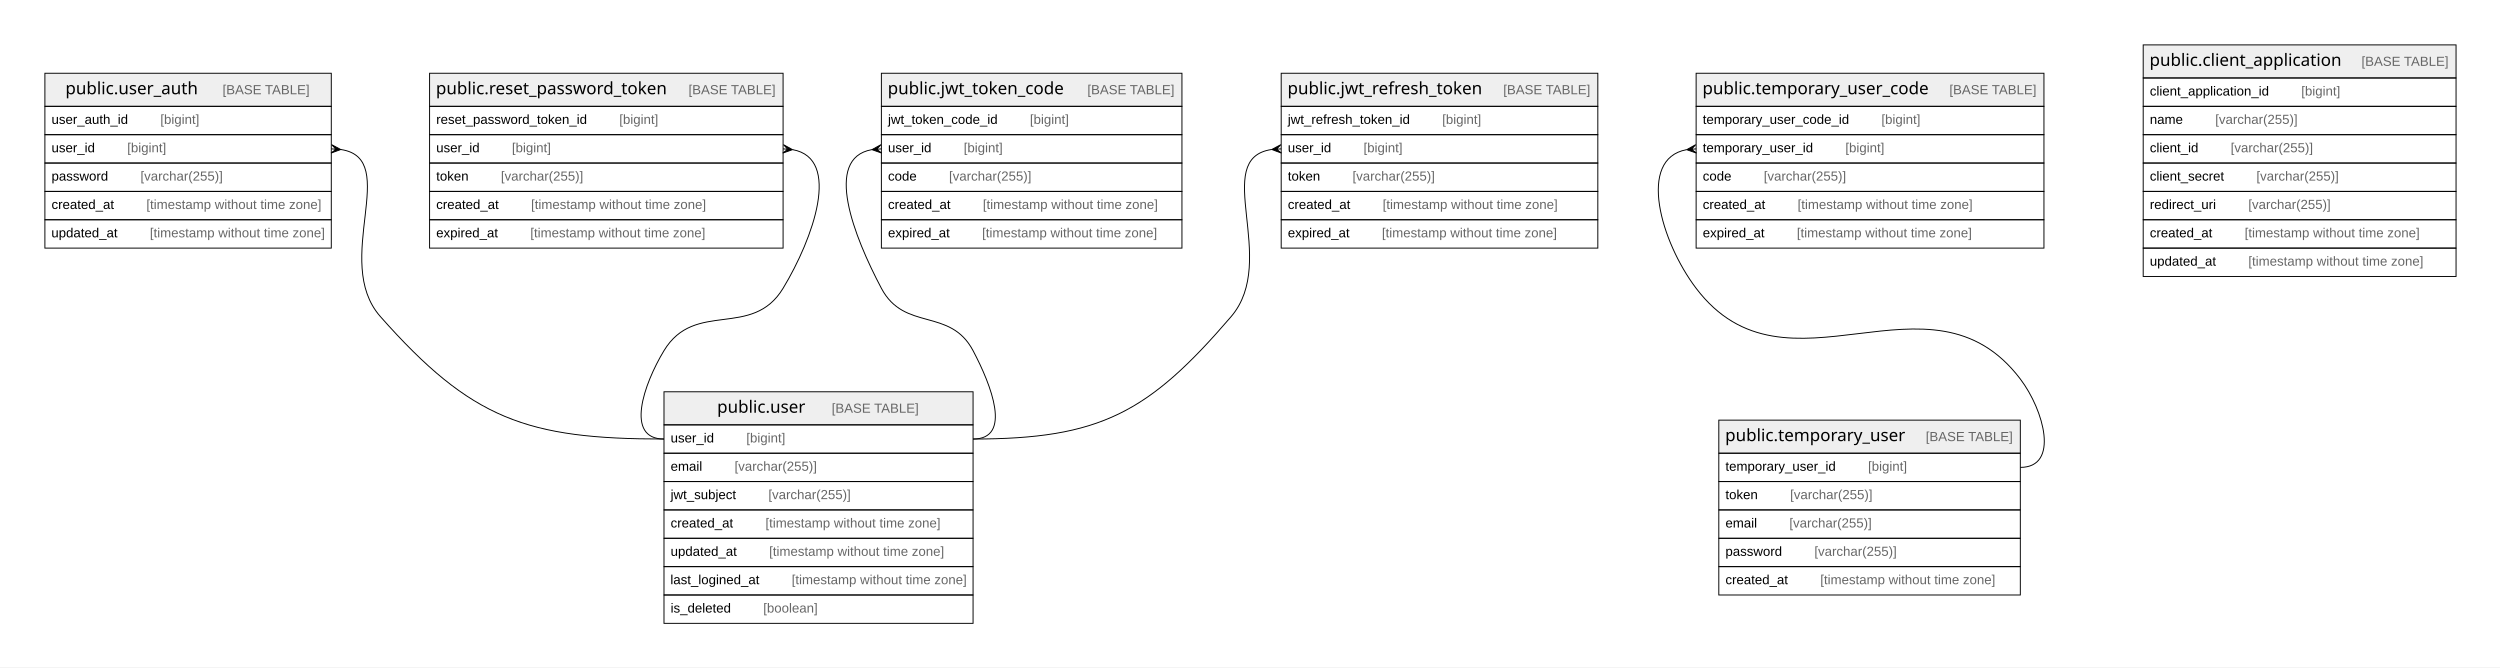
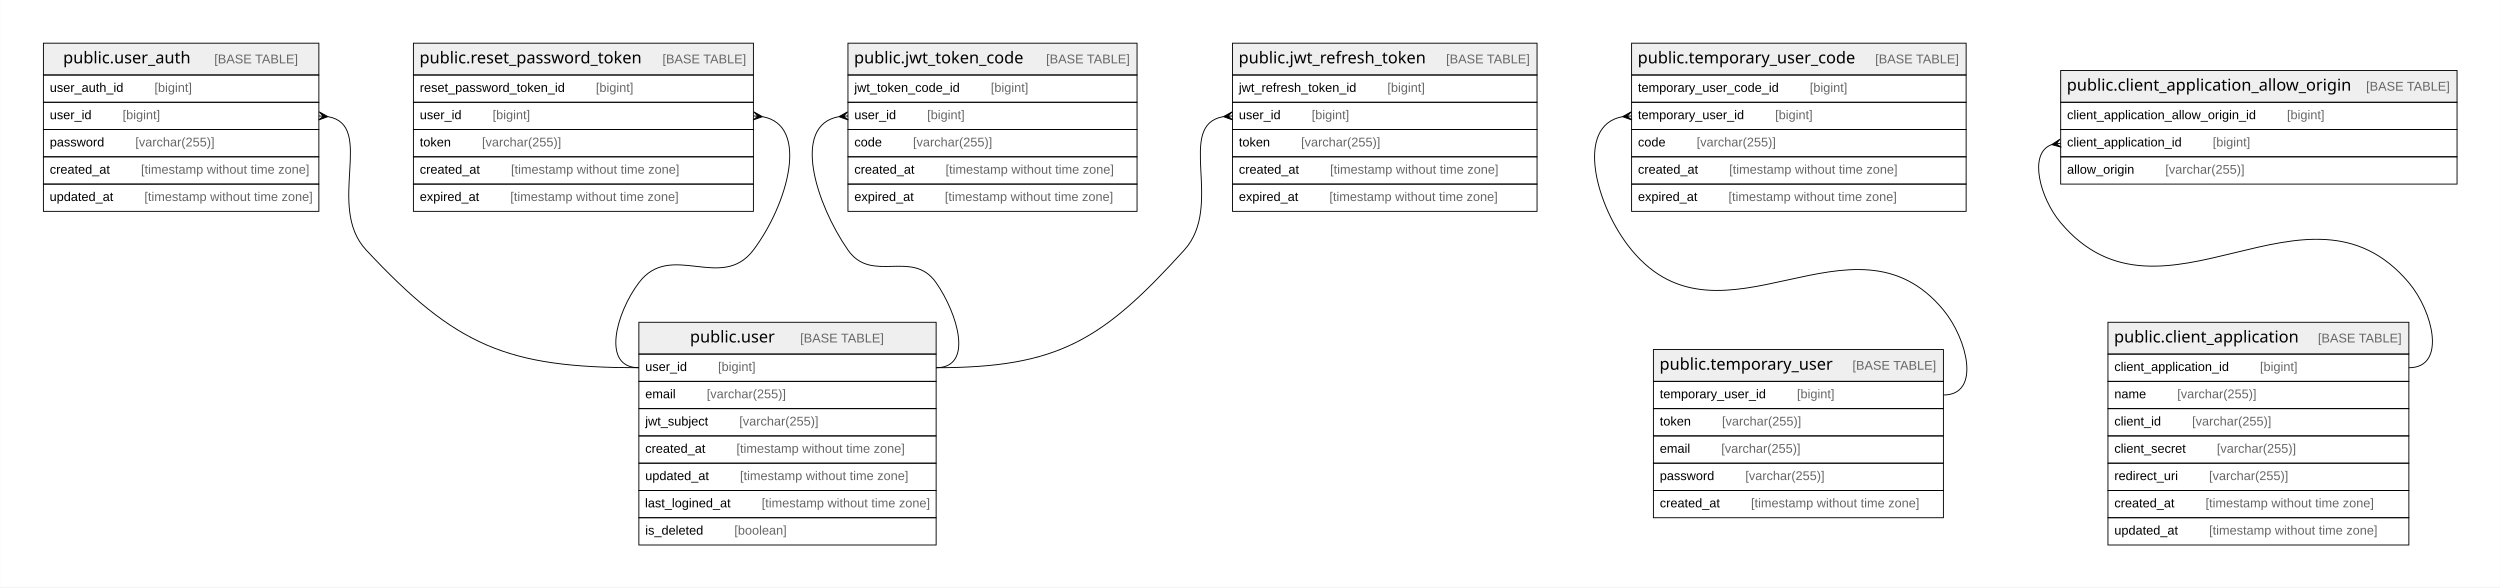
- <svg xmlns="http://www.w3.org/2000/svg" width="2645pt" height="706pt" viewBox="0.00 0.00 2645.00 706.00">
-   <g id="graph0" class="graph" transform="scale(1 1) rotate(0) translate(4 702)">
-     <polygon fill="#ffffff" stroke="transparent" points="-4,4 -4,-702 2641,-702 2641,4 -4,4" />
+ <svg xmlns="http://www.w3.org/2000/svg" width="2750pt" height="646pt" viewBox="0.00 0.00 2749.50 646.00">
+   <g id="graph0" class="graph" transform="scale(1 1) rotate(0) translate(4 642)">
+     <polygon fill="#ffffff" stroke="transparent" points="-4,4 -4,-642 2745.5,-642 2745.5,4 -4,4" />
    <g id="node1" class="node">
      <polygon fill="#efefef" stroke="transparent" points="698.5,-252.5 698.5,-287.5 1025.5,-287.5 1025.5,-252.5 698.5,-252.5" />
      <polygon fill="none" stroke="#000000" points="698.5,-252.5 698.5,-287.5 1025.5,-287.5 1025.5,-252.5 698.5,-252.5" />
      <text text-anchor="start" x="754.709" y="-265.3" font-family="Arial Bold" font-size="18.00" fill="#000000">public.user</text>
      <text text-anchor="start" x="841.723" y="-265.3" font-family="Arial" font-size="14.00" fill="#000000">    </text>
      <text text-anchor="start" x="875.928" y="-265.3" font-family="Arial" font-size="14.00" fill="#666666">[BASE TABLE]</text>
      <polygon fill="none" stroke="#000000" points="698.5,-222.5 698.5,-252.5 1025.5,-252.5 1025.5,-222.5 698.5,-222.5" />
      <text text-anchor="start" x="705.5" y="-233.9" font-family="Arial" font-size="14.00" fill="#000000">user_id    </text>
      <text text-anchor="start" x="785.602" y="-233.9" font-family="Arial" font-size="14.00" fill="#666666">[bigint]</text>
      <polygon fill="none" stroke="#000000" points="698.5,-192.5 698.5,-222.5 1025.5,-222.5 1025.5,-192.5 698.5,-192.5" />
      <text text-anchor="start" x="705.5" y="-203.9" font-family="Arial" font-size="14.00" fill="#000000">email    </text>
      <text text-anchor="start" x="773.144" y="-203.9" font-family="Arial" font-size="14.00" fill="#666666">[varchar(255)]</text>
      <polygon fill="none" stroke="#000000" points="698.5,-162.5 698.5,-192.5 1025.5,-192.5 1025.5,-162.5 698.5,-162.5" />
      <text text-anchor="start" x="705.5" y="-173.9" font-family="Arial" font-size="14.00" fill="#000000">jwt_subject    </text>
      <text text-anchor="start" x="808.936" y="-173.9" font-family="Arial" font-size="14.00" fill="#666666">[varchar(255)]</text>
      <polygon fill="none" stroke="#000000" points="698.5,-132.5 698.5,-162.5 1025.5,-162.5 1025.5,-132.5 698.5,-132.5" />
      <text text-anchor="start" x="705.5" y="-143.9" font-family="Arial" font-size="14.00" fill="#000000">created_at    </text>
      <text text-anchor="start" x="805.842" y="-143.9" font-family="Arial" font-size="14.00" fill="#666666">[timestamp without time zone]</text>
      <polygon fill="none" stroke="#000000" points="698.5,-102.5 698.5,-132.5 1025.5,-132.5 1025.5,-102.5 698.5,-102.5" />
      <text text-anchor="start" x="705.5" y="-113.9" font-family="Arial" font-size="14.00" fill="#000000">updated_at    </text>
      <text text-anchor="start" x="809.747" y="-113.9" font-family="Arial" font-size="14.00" fill="#666666">[timestamp without time zone]</text>
      <polygon fill="none" stroke="#000000" points="698.5,-72.5 698.5,-102.5 1025.5,-102.5 1025.5,-72.5 698.5,-72.5" />
      <text text-anchor="start" x="705.255" y="-83.9" font-family="Arial" font-size="14.00" fill="#000000">last_logined_at    </text>
      <text text-anchor="start" x="833.605" y="-83.9" font-family="Arial" font-size="14.00" fill="#666666">[timestamp without time zone]</text>
      <polygon fill="none" stroke="#000000" points="698.5,-42.5 698.5,-72.5 1025.5,-72.5 1025.5,-42.5 698.5,-42.5" />
      <text text-anchor="start" x="705.5" y="-53.9" font-family="Arial" font-size="14.00" fill="#000000">is_deleted    </text>
      <text text-anchor="start" x="803.504" y="-53.9" font-family="Arial" font-size="14.00" fill="#666666">[boolean]</text>
    </g>
    <g id="node2" class="node">
-       <polygon fill="#efefef" stroke="transparent" points="43.5,-589.5 43.5,-624.5 346.5,-624.5 346.5,-589.5 43.5,-589.5" />
-       <polygon fill="none" stroke="#000000" points="43.5,-589.5 43.5,-624.5 346.5,-624.5 346.5,-589.5 43.5,-589.5" />
-       <text text-anchor="start" x="65.196" y="-602.3" font-family="Arial Bold" font-size="18.00" fill="#000000">public.user_auth</text>
-       <text text-anchor="start" x="197.236" y="-602.3" font-family="Arial" font-size="14.00" fill="#000000">    </text>
-       <text text-anchor="start" x="231.441" y="-602.3" font-family="Arial" font-size="14.00" fill="#666666">[BASE TABLE]</text>
-       <polygon fill="none" stroke="#000000" points="43.5,-559.5 43.5,-589.5 346.5,-589.5 346.5,-559.5 43.5,-559.5" />
-       <text text-anchor="start" x="50.5" y="-570.9" font-family="Arial" font-size="14.00" fill="#000000">user_auth_id    </text>
-       <text text-anchor="start" x="165.623" y="-570.9" font-family="Arial" font-size="14.00" fill="#666666">[bigint]</text>
+       <polygon fill="#efefef" stroke="transparent" points="43.5,-559.5 43.5,-594.5 346.5,-594.5 346.5,-559.5 43.5,-559.5" />
+       <polygon fill="none" stroke="#000000" points="43.5,-559.5 43.5,-594.5 346.5,-594.5 346.5,-559.5 43.5,-559.5" />
+       <text text-anchor="start" x="65.196" y="-572.3" font-family="Arial Bold" font-size="18.00" fill="#000000">public.user_auth</text>
+       <text text-anchor="start" x="197.236" y="-572.3" font-family="Arial" font-size="14.00" fill="#000000">    </text>
+       <text text-anchor="start" x="231.441" y="-572.3" font-family="Arial" font-size="14.00" fill="#666666">[BASE TABLE]</text>
      <polygon fill="none" stroke="#000000" points="43.5,-529.5 43.5,-559.5 346.5,-559.5 346.5,-529.5 43.5,-529.5" />
-       <text text-anchor="start" x="50.5" y="-540.9" font-family="Arial" font-size="14.00" fill="#000000">user_id    </text>
-       <text text-anchor="start" x="130.602" y="-540.9" font-family="Arial" font-size="14.00" fill="#666666">[bigint]</text>
+       <text text-anchor="start" x="50.5" y="-540.9" font-family="Arial" font-size="14.00" fill="#000000">user_auth_id    </text>
+       <text text-anchor="start" x="165.623" y="-540.9" font-family="Arial" font-size="14.00" fill="#666666">[bigint]</text>
      <polygon fill="none" stroke="#000000" points="43.5,-499.5 43.5,-529.5 346.5,-529.5 346.5,-499.5 43.5,-499.5" />
-       <text text-anchor="start" x="50.5" y="-510.9" font-family="Arial" font-size="14.00" fill="#000000">password    </text>
-       <text text-anchor="start" x="144.602" y="-510.9" font-family="Arial" font-size="14.00" fill="#666666">[varchar(255)]</text>
+       <text text-anchor="start" x="50.5" y="-510.9" font-family="Arial" font-size="14.00" fill="#000000">user_id    </text>
+       <text text-anchor="start" x="130.602" y="-510.9" font-family="Arial" font-size="14.00" fill="#666666">[bigint]</text>
      <polygon fill="none" stroke="#000000" points="43.5,-469.5 43.5,-499.5 346.5,-499.5 346.5,-469.5 43.5,-469.5" />
-       <text text-anchor="start" x="50.5" y="-480.9" font-family="Arial" font-size="14.00" fill="#000000">created_at    </text>
-       <text text-anchor="start" x="150.842" y="-480.9" font-family="Arial" font-size="14.00" fill="#666666">[timestamp without time zone]</text>
+       <text text-anchor="start" x="50.5" y="-480.9" font-family="Arial" font-size="14.00" fill="#000000">password    </text>
+       <text text-anchor="start" x="144.602" y="-480.9" font-family="Arial" font-size="14.00" fill="#666666">[varchar(255)]</text>
      <polygon fill="none" stroke="#000000" points="43.5,-439.5 43.5,-469.5 346.5,-469.5 346.5,-439.5 43.5,-439.5" />
-       <text text-anchor="start" x="50.306" y="-450.9" font-family="Arial" font-size="14.00" fill="#000000">updated_at    </text>
-       <text text-anchor="start" x="154.553" y="-450.9" font-family="Arial" font-size="14.00" fill="#666666">[timestamp without time zone]</text>
+       <text text-anchor="start" x="50.5" y="-450.9" font-family="Arial" font-size="14.00" fill="#000000">created_at    </text>
+       <text text-anchor="start" x="150.842" y="-450.9" font-family="Arial" font-size="14.00" fill="#666666">[timestamp without time zone]</text>
+       <polygon fill="none" stroke="#000000" points="43.5,-409.5 43.5,-439.5 346.5,-439.5 346.5,-409.5 43.5,-409.5" />
+       <text text-anchor="start" x="50.306" y="-420.9" font-family="Arial" font-size="14.00" fill="#000000">updated_at    </text>
+       <text text-anchor="start" x="154.553" y="-420.9" font-family="Arial" font-size="14.00" fill="#666666">[timestamp without time zone]</text>
    </g>
    <g id="edge1" class="edge">
-       <path fill="none" stroke="#000000" d="M356.596,-543.814C421.379,-534.195 346.487,-425.811 398.5,-367 494.71,-258.216 553.275,-237.5 698.5,-237.5" />
-       <polygon fill="#000000" stroke="#000000" points="356.477,-543.822 346.195,-540.01 351.488,-544.161 346.5,-544.5 346.5,-544.5 346.5,-544.5 351.488,-544.161 346.805,-548.99 356.477,-543.822 356.477,-543.822" />
+       <path fill="none" stroke="#000000" d="M356.738,-513.656C409.243,-504.061 353.657,-415.028 398.5,-367 497.61,-260.851 553.275,-237.5 698.5,-237.5" />
+       <polygon fill="#000000" stroke="#000000" points="356.466,-513.678 346.13,-510.015 351.483,-514.089 346.5,-514.5 346.5,-514.5 346.5,-514.5 351.483,-514.089 346.87,-518.985 356.466,-513.678 356.466,-513.678" />
    </g>
    <g id="node3" class="node">
      <polygon fill="#efefef" stroke="transparent" points="1814.5,-222.5 1814.5,-257.5 2133.5,-257.5 2133.5,-222.5 1814.5,-222.5" />
      <polygon fill="none" stroke="#000000" points="1814.5,-222.5 1814.5,-257.5 2133.5,-257.5 2133.5,-222.5 1814.5,-222.5" />
      <text text-anchor="start" x="1821.204" y="-235.3" font-family="Arial Bold" font-size="18.00" fill="#000000">public.temporary_user</text>
      <text text-anchor="start" x="1999.228" y="-235.3" font-family="Arial" font-size="14.00" fill="#000000">    </text>
      <text text-anchor="start" x="2033.433" y="-235.3" font-family="Arial" font-size="14.00" fill="#666666">[BASE TABLE]</text>
      <polygon fill="none" stroke="#000000" points="1814.5,-192.5 1814.5,-222.5 2133.5,-222.5 2133.5,-192.5 1814.5,-192.5" />
      <text text-anchor="start" x="1821.5" y="-203.9" font-family="Arial" font-size="14.00" fill="#000000">temporary_user_id    </text>
      <text text-anchor="start" x="1972.388" y="-203.9" font-family="Arial" font-size="14.00" fill="#666666">[bigint]</text>
      <polygon fill="none" stroke="#000000" points="1814.5,-162.5 1814.5,-192.5 2133.5,-192.5 2133.5,-162.5 1814.5,-162.5" />
      <text text-anchor="start" x="1821.5" y="-173.9" font-family="Arial" font-size="14.00" fill="#000000">token    </text>
      <text text-anchor="start" x="1889.943" y="-173.9" font-family="Arial" font-size="14.00" fill="#666666">[varchar(255)]</text>
      <polygon fill="none" stroke="#000000" points="1814.5,-132.5 1814.5,-162.5 2133.5,-162.5 2133.5,-132.5 1814.5,-132.5" />
      <text text-anchor="start" x="1821.5" y="-143.9" font-family="Arial" font-size="14.00" fill="#000000">email    </text>
      <text text-anchor="start" x="1889.144" y="-143.9" font-family="Arial" font-size="14.00" fill="#666666">[varchar(255)]</text>
      <polygon fill="none" stroke="#000000" points="1814.5,-102.5 1814.5,-132.5 2133.5,-132.5 2133.5,-102.5 1814.5,-102.5" />
      <text text-anchor="start" x="1821.5" y="-113.9" font-family="Arial" font-size="14.00" fill="#000000">password    </text>
      <text text-anchor="start" x="1915.602" y="-113.9" font-family="Arial" font-size="14.00" fill="#666666">[varchar(255)]</text>
      <polygon fill="none" stroke="#000000" points="1814.5,-72.5 1814.5,-102.5 2133.5,-102.5 2133.5,-72.5 1814.5,-72.5" />
      <text text-anchor="start" x="1821.5" y="-83.9" font-family="Arial" font-size="14.00" fill="#000000">created_at    </text>
      <text text-anchor="start" x="1921.842" y="-83.9" font-family="Arial" font-size="14.00" fill="#666666">[timestamp without time zone]</text>
    </g>
    <g id="node4" class="node">
-       <polygon fill="#efefef" stroke="transparent" points="1790.5,-589.5 1790.5,-624.5 2158.5,-624.5 2158.5,-589.5 1790.5,-589.5" />
-       <polygon fill="none" stroke="#000000" points="1790.5,-589.5 1790.5,-624.5 2158.5,-624.5 2158.5,-589.5 1790.5,-589.5" />
-       <text text-anchor="start" x="1797.192" y="-602.3" font-family="Arial Bold" font-size="18.00" fill="#000000">public.temporary_user_code</text>
-       <text text-anchor="start" x="2024.24" y="-602.3" font-family="Arial" font-size="14.00" fill="#000000">    </text>
-       <text text-anchor="start" x="2058.445" y="-602.3" font-family="Arial" font-size="14.00" fill="#666666">[BASE TABLE]</text>
-       <polygon fill="none" stroke="#000000" points="1790.5,-559.5 1790.5,-589.5 2158.5,-589.5 2158.5,-559.5 1790.5,-559.5" />
-       <text text-anchor="start" x="1797.5" y="-570.9" font-family="Arial" font-size="14.00" fill="#000000">temporary_user_code_id    </text>
-       <text text-anchor="start" x="1986.518" y="-570.9" font-family="Arial" font-size="14.00" fill="#666666">[bigint]</text>
+       <polygon fill="#efefef" stroke="transparent" points="1790.5,-559.5 1790.5,-594.5 2158.5,-594.5 2158.5,-559.5 1790.5,-559.5" />
+       <polygon fill="none" stroke="#000000" points="1790.5,-559.5 1790.5,-594.5 2158.5,-594.5 2158.5,-559.5 1790.5,-559.5" />
+       <text text-anchor="start" x="1797.192" y="-572.3" font-family="Arial Bold" font-size="18.00" fill="#000000">public.temporary_user_code</text>
+       <text text-anchor="start" x="2024.24" y="-572.3" font-family="Arial" font-size="14.00" fill="#000000">    </text>
+       <text text-anchor="start" x="2058.445" y="-572.3" font-family="Arial" font-size="14.00" fill="#666666">[BASE TABLE]</text>
      <polygon fill="none" stroke="#000000" points="1790.5,-529.5 1790.5,-559.5 2158.5,-559.5 2158.5,-529.5 1790.5,-529.5" />
-       <text text-anchor="start" x="1797.5" y="-540.9" font-family="Arial" font-size="14.00" fill="#000000">temporary_user_id    </text>
-       <text text-anchor="start" x="1948.388" y="-540.9" font-family="Arial" font-size="14.00" fill="#666666">[bigint]</text>
+       <text text-anchor="start" x="1797.5" y="-540.9" font-family="Arial" font-size="14.00" fill="#000000">temporary_user_code_id    </text>
+       <text text-anchor="start" x="1986.518" y="-540.9" font-family="Arial" font-size="14.00" fill="#666666">[bigint]</text>
      <polygon fill="none" stroke="#000000" points="1790.5,-499.5 1790.5,-529.5 2158.5,-529.5 2158.5,-499.5 1790.5,-499.5" />
-       <text text-anchor="start" x="1797.5" y="-510.9" font-family="Arial" font-size="14.00" fill="#000000">code    </text>
-       <text text-anchor="start" x="1862.053" y="-510.9" font-family="Arial" font-size="14.00" fill="#666666">[varchar(255)]</text>
+       <text text-anchor="start" x="1797.5" y="-510.9" font-family="Arial" font-size="14.00" fill="#000000">temporary_user_id    </text>
+       <text text-anchor="start" x="1948.388" y="-510.9" font-family="Arial" font-size="14.00" fill="#666666">[bigint]</text>
      <polygon fill="none" stroke="#000000" points="1790.5,-469.5 1790.5,-499.5 2158.5,-499.5 2158.5,-469.5 1790.5,-469.5" />
-       <text text-anchor="start" x="1797.5" y="-480.9" font-family="Arial" font-size="14.00" fill="#000000">created_at    </text>
-       <text text-anchor="start" x="1897.842" y="-480.9" font-family="Arial" font-size="14.00" fill="#666666">[timestamp without time zone]</text>
+       <text text-anchor="start" x="1797.5" y="-480.9" font-family="Arial" font-size="14.00" fill="#000000">code    </text>
+       <text text-anchor="start" x="1862.053" y="-480.9" font-family="Arial" font-size="14.00" fill="#666666">[varchar(255)]</text>
      <polygon fill="none" stroke="#000000" points="1790.5,-439.5 1790.5,-469.5 2158.5,-469.5 2158.5,-439.5 1790.5,-439.5" />
-       <text text-anchor="start" x="1797.5" y="-450.9" font-family="Arial" font-size="14.00" fill="#000000">expired_at    </text>
-       <text text-anchor="start" x="1897.058" y="-450.9" font-family="Arial" font-size="14.00" fill="#666666">[timestamp without time zone]</text>
+       <text text-anchor="start" x="1797.5" y="-450.9" font-family="Arial" font-size="14.00" fill="#000000">created_at    </text>
+       <text text-anchor="start" x="1897.842" y="-450.9" font-family="Arial" font-size="14.00" fill="#666666">[timestamp without time zone]</text>
+       <polygon fill="none" stroke="#000000" points="1790.5,-409.5 1790.5,-439.5 2158.5,-439.5 2158.5,-409.5 1790.5,-409.5" />
+       <text text-anchor="start" x="1797.5" y="-420.9" font-family="Arial" font-size="14.00" fill="#000000">expired_at    </text>
+       <text text-anchor="start" x="1897.058" y="-420.9" font-family="Arial" font-size="14.00" fill="#666666">[timestamp without time zone]</text>
    </g>
    <g id="edge2" class="edge">
-       <path fill="none" stroke="#000000" d="M1780.227,-543.608C1727.927,-533.846 1753.126,-446.271 1790.5,-397 1886.17,-270.877 2037.83,-427.123 2133.5,-301 2158.614,-267.892 2175.056,-207.5 2133.5,-207.5" />
-       <polygon fill="#000000" stroke="#000000" points="1780.537,-543.635 1790.111,-548.983 1785.519,-544.067 1790.5,-544.5 1790.5,-544.5 1790.5,-544.5 1785.519,-544.067 1790.889,-540.017 1780.537,-543.635 1780.537,-543.635" />
+       <path fill="none" stroke="#000000" d="M1780.535,-513.654C1727.602,-504.034 1751.037,-414.781 1790.5,-367 1889.359,-247.306 2034.641,-420.694 2133.5,-301 2159.963,-268.96 2175.056,-207.5 2133.5,-207.5" />
+       <polygon fill="#000000" stroke="#000000" points="1780.536,-513.654 1790.119,-518.984 1785.518,-514.077 1790.5,-514.5 1790.5,-514.5 1790.5,-514.5 1785.518,-514.077 1790.881,-510.016 1780.536,-513.654 1780.536,-513.654" />
    </g>
    <g id="node5" class="node">
-       <polygon fill="#efefef" stroke="transparent" points="450.5,-589.5 450.5,-624.5 824.5,-624.5 824.5,-589.5 450.5,-589.5" />
-       <polygon fill="none" stroke="#000000" points="450.5,-589.5 450.5,-624.5 824.5,-624.5 824.5,-589.5 450.5,-589.5" />
-       <text text-anchor="start" x="457.186" y="-602.3" font-family="Arial Bold" font-size="18.00" fill="#000000">public.reset_password_token</text>
-       <text text-anchor="start" x="690.246" y="-602.3" font-family="Arial" font-size="14.00" fill="#000000">    </text>
-       <text text-anchor="start" x="724.451" y="-602.3" font-family="Arial" font-size="14.00" fill="#666666">[BASE TABLE]</text>
-       <polygon fill="none" stroke="#000000" points="450.5,-559.5 450.5,-589.5 824.5,-589.5 824.5,-559.5 450.5,-559.5" />
-       <text text-anchor="start" x="457.5" y="-570.9" font-family="Arial" font-size="14.00" fill="#000000">reset_password_token_id    </text>
-       <text text-anchor="start" x="651.194" y="-570.9" font-family="Arial" font-size="14.00" fill="#666666">[bigint]</text>
+       <polygon fill="#efefef" stroke="transparent" points="450.5,-559.5 450.5,-594.5 824.5,-594.5 824.5,-559.5 450.5,-559.5" />
+       <polygon fill="none" stroke="#000000" points="450.5,-559.5 450.5,-594.5 824.5,-594.5 824.5,-559.5 450.5,-559.5" />
+       <text text-anchor="start" x="457.186" y="-572.3" font-family="Arial Bold" font-size="18.00" fill="#000000">public.reset_password_token</text>
+       <text text-anchor="start" x="690.246" y="-572.3" font-family="Arial" font-size="14.00" fill="#000000">    </text>
+       <text text-anchor="start" x="724.451" y="-572.3" font-family="Arial" font-size="14.00" fill="#666666">[BASE TABLE]</text>
      <polygon fill="none" stroke="#000000" points="450.5,-529.5 450.5,-559.5 824.5,-559.5 824.5,-529.5 450.5,-529.5" />
-       <text text-anchor="start" x="457.5" y="-540.9" font-family="Arial" font-size="14.00" fill="#000000">user_id    </text>
-       <text text-anchor="start" x="537.602" y="-540.9" font-family="Arial" font-size="14.00" fill="#666666">[bigint]</text>
+       <text text-anchor="start" x="457.5" y="-540.9" font-family="Arial" font-size="14.00" fill="#000000">reset_password_token_id    </text>
+       <text text-anchor="start" x="651.194" y="-540.9" font-family="Arial" font-size="14.00" fill="#666666">[bigint]</text>
      <polygon fill="none" stroke="#000000" points="450.5,-499.5 450.5,-529.5 824.5,-529.5 824.5,-499.5 450.5,-499.5" />
-       <text text-anchor="start" x="457.5" y="-510.9" font-family="Arial" font-size="14.00" fill="#000000">token    </text>
-       <text text-anchor="start" x="525.943" y="-510.9" font-family="Arial" font-size="14.00" fill="#666666">[varchar(255)]</text>
+       <text text-anchor="start" x="457.5" y="-510.9" font-family="Arial" font-size="14.00" fill="#000000">user_id    </text>
+       <text text-anchor="start" x="537.602" y="-510.9" font-family="Arial" font-size="14.00" fill="#666666">[bigint]</text>
      <polygon fill="none" stroke="#000000" points="450.5,-469.5 450.5,-499.5 824.5,-499.5 824.5,-469.5 450.5,-469.5" />
-       <text text-anchor="start" x="457.5" y="-480.9" font-family="Arial" font-size="14.00" fill="#000000">created_at    </text>
-       <text text-anchor="start" x="557.842" y="-480.9" font-family="Arial" font-size="14.00" fill="#666666">[timestamp without time zone]</text>
+       <text text-anchor="start" x="457.5" y="-480.9" font-family="Arial" font-size="14.00" fill="#000000">token    </text>
+       <text text-anchor="start" x="525.943" y="-480.9" font-family="Arial" font-size="14.00" fill="#666666">[varchar(255)]</text>
      <polygon fill="none" stroke="#000000" points="450.5,-439.5 450.5,-469.5 824.5,-469.5 824.5,-439.5 450.5,-439.5" />
-       <text text-anchor="start" x="457.5" y="-450.9" font-family="Arial" font-size="14.00" fill="#000000">expired_at    </text>
-       <text text-anchor="start" x="557.058" y="-450.9" font-family="Arial" font-size="14.00" fill="#666666">[timestamp without time zone]</text>
+       <text text-anchor="start" x="457.5" y="-450.9" font-family="Arial" font-size="14.00" fill="#000000">created_at    </text>
+       <text text-anchor="start" x="557.842" y="-450.9" font-family="Arial" font-size="14.00" fill="#666666">[timestamp without time zone]</text>
+       <polygon fill="none" stroke="#000000" points="450.5,-409.5 450.5,-439.5 824.5,-439.5 824.5,-409.5 450.5,-409.5" />
+       <text text-anchor="start" x="457.5" y="-420.9" font-family="Arial" font-size="14.00" fill="#000000">expired_at    </text>
+       <text text-anchor="start" x="557.058" y="-420.9" font-family="Arial" font-size="14.00" fill="#666666">[timestamp without time zone]</text>
    </g>
    <g id="edge3" class="edge">
-       <path fill="none" stroke="#000000" d="M834.721,-543.643C886.466,-534.258 856.515,-449.911 824.5,-397 791.773,-342.913 731.227,-385.087 698.5,-331 676.987,-295.446 656.944,-237.5 698.5,-237.5" />
-       <polygon fill="#000000" stroke="#000000" points="834.465,-543.665 824.124,-540.016 829.482,-544.082 824.5,-544.5 824.5,-544.5 824.5,-544.5 829.482,-544.082 824.876,-548.984 834.465,-543.665 834.465,-543.665" />
+       <path fill="none" stroke="#000000" d="M834.772,-513.609C887.058,-503.857 861.741,-416.372 824.5,-367 789.428,-320.503 733.572,-377.497 698.5,-331 673.475,-297.824 656.944,-237.5 698.5,-237.5" />
+       <polygon fill="#000000" stroke="#000000" points="834.463,-513.636 824.111,-510.017 829.481,-514.068 824.5,-514.5 824.5,-514.5 824.5,-514.5 829.481,-514.068 824.889,-518.983 834.463,-513.636 834.463,-513.636" />
    </g>
    <g id="node6" class="node">
-       <polygon fill="#efefef" stroke="transparent" points="928.5,-589.5 928.5,-624.5 1246.5,-624.5 1246.5,-589.5 928.5,-589.5" />
-       <polygon fill="none" stroke="#000000" points="928.5,-589.5 928.5,-624.5 1246.5,-624.5 1246.5,-589.5 928.5,-589.5" />
-       <text text-anchor="start" x="935.19" y="-602.3" font-family="Arial Bold" font-size="18.00" fill="#000000">public.jwt_token_code</text>
-       <text text-anchor="start" x="1112.242" y="-602.3" font-family="Arial" font-size="14.00" fill="#000000">    </text>
-       <text text-anchor="start" x="1146.447" y="-602.3" font-family="Arial" font-size="14.00" fill="#666666">[BASE TABLE]</text>
-       <polygon fill="none" stroke="#000000" points="928.5,-559.5 928.5,-589.5 1246.5,-589.5 1246.5,-559.5 928.5,-559.5" />
-       <text text-anchor="start" x="935.5" y="-570.9" font-family="Arial" font-size="14.00" fill="#000000">jwt_token_code_id    </text>
-       <text text-anchor="start" x="1085.632" y="-570.9" font-family="Arial" font-size="14.00" fill="#666666">[bigint]</text>
+       <polygon fill="#efefef" stroke="transparent" points="928.5,-559.5 928.5,-594.5 1246.5,-594.5 1246.5,-559.5 928.5,-559.5" />
+       <polygon fill="none" stroke="#000000" points="928.5,-559.5 928.5,-594.5 1246.5,-594.5 1246.5,-559.5 928.5,-559.5" />
+       <text text-anchor="start" x="935.19" y="-572.3" font-family="Arial Bold" font-size="18.00" fill="#000000">public.jwt_token_code</text>
+       <text text-anchor="start" x="1112.242" y="-572.3" font-family="Arial" font-size="14.00" fill="#000000">    </text>
+       <text text-anchor="start" x="1146.447" y="-572.3" font-family="Arial" font-size="14.00" fill="#666666">[BASE TABLE]</text>
      <polygon fill="none" stroke="#000000" points="928.5,-529.5 928.5,-559.5 1246.5,-559.5 1246.5,-529.5 928.5,-529.5" />
-       <text text-anchor="start" x="935.5" y="-540.9" font-family="Arial" font-size="14.00" fill="#000000">user_id    </text>
-       <text text-anchor="start" x="1015.602" y="-540.9" font-family="Arial" font-size="14.00" fill="#666666">[bigint]</text>
+       <text text-anchor="start" x="935.5" y="-540.9" font-family="Arial" font-size="14.00" fill="#000000">jwt_token_code_id    </text>
+       <text text-anchor="start" x="1085.632" y="-540.9" font-family="Arial" font-size="14.00" fill="#666666">[bigint]</text>
      <polygon fill="none" stroke="#000000" points="928.5,-499.5 928.5,-529.5 1246.5,-529.5 1246.5,-499.5 928.5,-499.5" />
-       <text text-anchor="start" x="935.5" y="-510.9" font-family="Arial" font-size="14.00" fill="#000000">code    </text>
-       <text text-anchor="start" x="1000.053" y="-510.9" font-family="Arial" font-size="14.00" fill="#666666">[varchar(255)]</text>
+       <text text-anchor="start" x="935.5" y="-510.9" font-family="Arial" font-size="14.00" fill="#000000">user_id    </text>
+       <text text-anchor="start" x="1015.602" y="-510.9" font-family="Arial" font-size="14.00" fill="#666666">[bigint]</text>
      <polygon fill="none" stroke="#000000" points="928.5,-469.5 928.5,-499.5 1246.5,-499.5 1246.5,-469.5 928.5,-469.5" />
-       <text text-anchor="start" x="935.5" y="-480.9" font-family="Arial" font-size="14.00" fill="#000000">created_at    </text>
-       <text text-anchor="start" x="1035.842" y="-480.9" font-family="Arial" font-size="14.00" fill="#666666">[timestamp without time zone]</text>
+       <text text-anchor="start" x="935.5" y="-480.9" font-family="Arial" font-size="14.00" fill="#000000">code    </text>
+       <text text-anchor="start" x="1000.053" y="-480.9" font-family="Arial" font-size="14.00" fill="#666666">[varchar(255)]</text>
      <polygon fill="none" stroke="#000000" points="928.5,-439.5 928.5,-469.5 1246.5,-469.5 1246.5,-439.5 928.5,-439.5" />
-       <text text-anchor="start" x="935.5" y="-450.9" font-family="Arial" font-size="14.00" fill="#000000">expired_at    </text>
-       <text text-anchor="start" x="1035.058" y="-450.9" font-family="Arial" font-size="14.00" fill="#666666">[timestamp without time zone]</text>
+       <text text-anchor="start" x="935.5" y="-450.9" font-family="Arial" font-size="14.00" fill="#000000">created_at    </text>
+       <text text-anchor="start" x="1035.842" y="-450.9" font-family="Arial" font-size="14.00" fill="#666666">[timestamp without time zone]</text>
+       <polygon fill="none" stroke="#000000" points="928.5,-409.5 928.5,-439.5 1246.5,-439.5 1246.5,-409.5 928.5,-409.5" />
+       <text text-anchor="start" x="935.5" y="-420.9" font-family="Arial" font-size="14.00" fill="#000000">expired_at    </text>
+       <text text-anchor="start" x="1035.058" y="-420.9" font-family="Arial" font-size="14.00" fill="#666666">[timestamp without time zone]</text>
    </g>
    <g id="edge4" class="edge">
-       <path fill="none" stroke="#000000" d="M918.308,-543.66C866.884,-534.456 899.577,-451.662 928.5,-397 952.887,-350.91 1001.113,-377.09 1025.5,-331 1044.935,-294.269 1067.056,-237.5 1025.5,-237.5" />
-       <polygon fill="#000000" stroke="#000000" points="918.534,-543.679 928.13,-548.985 923.517,-544.089 928.5,-544.5 928.5,-544.5 928.5,-544.5 923.517,-544.089 928.87,-540.015 918.534,-543.679 918.534,-543.679" />
+       <path fill="none" stroke="#000000" d="M918.247,-513.623C866.16,-504.015 893.189,-417.77 928.5,-367 954.757,-329.249 999.243,-368.751 1025.5,-331 1049.228,-296.885 1067.056,-237.5 1025.5,-237.5" />
+       <polygon fill="#000000" stroke="#000000" points="918.536,-513.647 928.116,-518.984 923.518,-514.074 928.5,-514.5 928.5,-514.5 928.5,-514.5 923.518,-514.074 928.884,-510.016 918.536,-513.647 918.536,-513.647" />
    </g>
    <g id="node7" class="node">
-       <polygon fill="#efefef" stroke="transparent" points="1351.5,-589.5 1351.5,-624.5 1686.5,-624.5 1686.5,-589.5 1351.5,-589.5" />
-       <polygon fill="none" stroke="#000000" points="1351.5,-589.5 1351.5,-624.5 1686.5,-624.5 1686.5,-589.5 1351.5,-589.5" />
-       <text text-anchor="start" x="1358.197" y="-602.3" font-family="Arial Bold" font-size="18.00" fill="#000000">public.jwt_refresh_token</text>
-       <text text-anchor="start" x="1552.235" y="-602.3" font-family="Arial" font-size="14.00" fill="#000000">    </text>
-       <text text-anchor="start" x="1586.44" y="-602.3" font-family="Arial" font-size="14.00" fill="#666666">[BASE TABLE]</text>
-       <polygon fill="none" stroke="#000000" points="1351.5,-559.5 1351.5,-589.5 1686.5,-589.5 1686.5,-559.5 1351.5,-559.5" />
-       <text text-anchor="start" x="1358.5" y="-570.9" font-family="Arial" font-size="14.00" fill="#000000">jwt_refresh_token_id    </text>
-       <text text-anchor="start" x="1521.844" y="-570.9" font-family="Arial" font-size="14.00" fill="#666666">[bigint]</text>
+       <polygon fill="#efefef" stroke="transparent" points="1351.5,-559.5 1351.5,-594.5 1686.5,-594.5 1686.5,-559.5 1351.5,-559.5" />
+       <polygon fill="none" stroke="#000000" points="1351.5,-559.5 1351.5,-594.5 1686.5,-594.5 1686.5,-559.5 1351.5,-559.5" />
+       <text text-anchor="start" x="1358.197" y="-572.3" font-family="Arial Bold" font-size="18.00" fill="#000000">public.jwt_refresh_token</text>
+       <text text-anchor="start" x="1552.235" y="-572.3" font-family="Arial" font-size="14.00" fill="#000000">    </text>
+       <text text-anchor="start" x="1586.44" y="-572.3" font-family="Arial" font-size="14.00" fill="#666666">[BASE TABLE]</text>
      <polygon fill="none" stroke="#000000" points="1351.5,-529.5 1351.5,-559.5 1686.5,-559.5 1686.5,-529.5 1351.5,-529.5" />
-       <text text-anchor="start" x="1358.5" y="-540.9" font-family="Arial" font-size="14.00" fill="#000000">user_id    </text>
-       <text text-anchor="start" x="1438.602" y="-540.9" font-family="Arial" font-size="14.00" fill="#666666">[bigint]</text>
+       <text text-anchor="start" x="1358.5" y="-540.9" font-family="Arial" font-size="14.00" fill="#000000">jwt_refresh_token_id    </text>
+       <text text-anchor="start" x="1521.844" y="-540.9" font-family="Arial" font-size="14.00" fill="#666666">[bigint]</text>
      <polygon fill="none" stroke="#000000" points="1351.5,-499.5 1351.5,-529.5 1686.5,-529.5 1686.5,-499.5 1351.5,-499.5" />
-       <text text-anchor="start" x="1358.5" y="-510.9" font-family="Arial" font-size="14.00" fill="#000000">token    </text>
-       <text text-anchor="start" x="1426.943" y="-510.9" font-family="Arial" font-size="14.00" fill="#666666">[varchar(255)]</text>
+       <text text-anchor="start" x="1358.5" y="-510.9" font-family="Arial" font-size="14.00" fill="#000000">user_id    </text>
+       <text text-anchor="start" x="1438.602" y="-510.9" font-family="Arial" font-size="14.00" fill="#666666">[bigint]</text>
      <polygon fill="none" stroke="#000000" points="1351.5,-469.5 1351.5,-499.5 1686.5,-499.5 1686.5,-469.5 1351.5,-469.5" />
-       <text text-anchor="start" x="1358.5" y="-480.9" font-family="Arial" font-size="14.00" fill="#000000">created_at    </text>
-       <text text-anchor="start" x="1458.842" y="-480.9" font-family="Arial" font-size="14.00" fill="#666666">[timestamp without time zone]</text>
+       <text text-anchor="start" x="1358.5" y="-480.9" font-family="Arial" font-size="14.00" fill="#000000">token    </text>
+       <text text-anchor="start" x="1426.943" y="-480.9" font-family="Arial" font-size="14.00" fill="#666666">[varchar(255)]</text>
      <polygon fill="none" stroke="#000000" points="1351.5,-439.5 1351.5,-469.5 1686.5,-469.5 1686.5,-439.5 1351.5,-439.5" />
-       <text text-anchor="start" x="1358.5" y="-450.9" font-family="Arial" font-size="14.00" fill="#000000">expired_at    </text>
-       <text text-anchor="start" x="1458.058" y="-450.9" font-family="Arial" font-size="14.00" fill="#666666">[timestamp without time zone]</text>
+       <text text-anchor="start" x="1358.5" y="-450.9" font-family="Arial" font-size="14.00" fill="#000000">created_at    </text>
+       <text text-anchor="start" x="1458.842" y="-450.9" font-family="Arial" font-size="14.00" fill="#666666">[timestamp without time zone]</text>
+       <polygon fill="none" stroke="#000000" points="1351.5,-409.5 1351.5,-439.5 1686.5,-439.5 1686.5,-409.5 1351.5,-409.5" />
+       <text text-anchor="start" x="1358.5" y="-420.9" font-family="Arial" font-size="14.00" fill="#000000">expired_at    </text>
+       <text text-anchor="start" x="1458.058" y="-420.9" font-family="Arial" font-size="14.00" fill="#666666">[timestamp without time zone]</text>
    </g>
    <g id="edge5" class="edge">
-       <path fill="none" stroke="#000000" d="M1341.378,-543.819C1276.345,-534.273 1349.697,-426.682 1298.5,-367 1211.064,-265.072 1159.792,-237.5 1025.5,-237.5" />
-       <polygon fill="#000000" stroke="#000000" points="1341.523,-543.829 1351.198,-548.99 1346.511,-544.164 1351.5,-544.5 1351.5,-544.5 1351.5,-544.5 1346.511,-544.164 1351.802,-540.01 1341.523,-543.829 1341.523,-543.829" />
+       <path fill="none" stroke="#000000" d="M1341.226,-513.663C1288.45,-504.144 1342.727,-415.787 1298.5,-367 1208.305,-267.505 1159.792,-237.5 1025.5,-237.5" />
+       <polygon fill="#000000" stroke="#000000" points="1341.533,-513.688 1351.134,-518.985 1346.516,-514.094 1351.5,-514.5 1351.5,-514.5 1351.5,-514.5 1346.516,-514.094 1351.866,-510.015 1341.533,-513.688 1341.533,-513.688" />
    </g>
    <g id="node8" class="node">
-       <polygon fill="#efefef" stroke="transparent" points="2263.5,-619.5 2263.5,-654.5 2594.5,-654.5 2594.5,-619.5 2263.5,-619.5" />
-       <polygon fill="none" stroke="#000000" points="2263.5,-619.5 2263.5,-654.5 2594.5,-654.5 2594.5,-619.5 2263.5,-619.5" />
-       <text text-anchor="start" x="2270.196" y="-632.3" font-family="Arial Bold" font-size="18.00" fill="#000000">public.client_application</text>
-       <text text-anchor="start" x="2460.236" y="-632.3" font-family="Arial" font-size="14.00" fill="#000000">    </text>
-       <text text-anchor="start" x="2494.441" y="-632.3" font-family="Arial" font-size="14.00" fill="#666666">[BASE TABLE]</text>
-       <polygon fill="none" stroke="#000000" points="2263.5,-589.5 2263.5,-619.5 2594.5,-619.5 2594.5,-589.5 2263.5,-589.5" />
-       <text text-anchor="start" x="2270.5" y="-600.9" font-family="Arial" font-size="14.00" fill="#000000">client_application_id    </text>
-       <text text-anchor="start" x="2430.734" y="-600.9" font-family="Arial" font-size="14.00" fill="#666666">[bigint]</text>
-       <polygon fill="none" stroke="#000000" points="2263.5,-559.5 2263.5,-589.5 2594.5,-589.5 2594.5,-559.5 2263.5,-559.5" />
-       <text text-anchor="start" x="2270.5" y="-570.9" font-family="Arial" font-size="14.00" fill="#000000">name    </text>
-       <text text-anchor="start" x="2339.713" y="-570.9" font-family="Arial" font-size="14.00" fill="#666666">[varchar(255)]</text>
-       <polygon fill="none" stroke="#000000" points="2263.5,-529.5 2263.5,-559.5 2594.5,-559.5 2594.5,-529.5 2263.5,-529.5" />
-       <text text-anchor="start" x="2270.5" y="-540.9" font-family="Arial" font-size="14.00" fill="#000000">client_id    </text>
-       <text text-anchor="start" x="2356.046" y="-540.9" font-family="Arial" font-size="14.00" fill="#666666">[varchar(255)]</text>
-       <polygon fill="none" stroke="#000000" points="2263.5,-499.5 2263.5,-529.5 2594.5,-529.5 2594.5,-499.5 2263.5,-499.5" />
-       <text text-anchor="start" x="2270.5" y="-510.9" font-family="Arial" font-size="14.00" fill="#000000">client_secret    </text>
-       <text text-anchor="start" x="2383.273" y="-510.9" font-family="Arial" font-size="14.00" fill="#666666">[varchar(255)]</text>
-       <polygon fill="none" stroke="#000000" points="2263.5,-469.5 2263.5,-499.5 2594.5,-499.5 2594.5,-469.5 2263.5,-469.5" />
-       <text text-anchor="start" x="2270.5" y="-480.9" font-family="Arial" font-size="14.00" fill="#000000">redirect_uri    </text>
-       <text text-anchor="start" x="2374.703" y="-480.9" font-family="Arial" font-size="14.00" fill="#666666">[varchar(255)]</text>
-       <polygon fill="none" stroke="#000000" points="2263.5,-439.5 2263.5,-469.5 2594.5,-469.5 2594.5,-439.5 2263.5,-439.5" />
-       <text text-anchor="start" x="2270.5" y="-450.9" font-family="Arial" font-size="14.00" fill="#000000">created_at    </text>
-       <text text-anchor="start" x="2370.842" y="-450.9" font-family="Arial" font-size="14.00" fill="#666666">[timestamp without time zone]</text>
-       <polygon fill="none" stroke="#000000" points="2263.5,-409.5 2263.5,-439.5 2594.5,-439.5 2594.5,-409.5 2263.5,-409.5" />
-       <text text-anchor="start" x="2270.5" y="-420.9" font-family="Arial" font-size="14.00" fill="#000000">updated_at    </text>
-       <text text-anchor="start" x="2374.747" y="-420.9" font-family="Arial" font-size="14.00" fill="#666666">[timestamp without time zone]</text>
+       <polygon fill="#efefef" stroke="transparent" points="2314.5,-252.5 2314.5,-287.5 2645.5,-287.5 2645.5,-252.5 2314.5,-252.5" />
+       <polygon fill="none" stroke="#000000" points="2314.5,-252.5 2314.5,-287.5 2645.5,-287.5 2645.5,-252.5 2314.5,-252.5" />
+       <text text-anchor="start" x="2321.196" y="-265.3" font-family="Arial Bold" font-size="18.00" fill="#000000">public.client_application</text>
+       <text text-anchor="start" x="2511.236" y="-265.3" font-family="Arial" font-size="14.00" fill="#000000">    </text>
+       <text text-anchor="start" x="2545.441" y="-265.3" font-family="Arial" font-size="14.00" fill="#666666">[BASE TABLE]</text>
+       <polygon fill="none" stroke="#000000" points="2314.5,-222.5 2314.5,-252.5 2645.5,-252.5 2645.5,-222.5 2314.5,-222.5" />
+       <text text-anchor="start" x="2321.5" y="-233.9" font-family="Arial" font-size="14.00" fill="#000000">client_application_id    </text>
+       <text text-anchor="start" x="2481.734" y="-233.9" font-family="Arial" font-size="14.00" fill="#666666">[bigint]</text>
+       <polygon fill="none" stroke="#000000" points="2314.5,-192.5 2314.5,-222.5 2645.5,-222.5 2645.5,-192.5 2314.5,-192.5" />
+       <text text-anchor="start" x="2321.5" y="-203.9" font-family="Arial" font-size="14.00" fill="#000000">name    </text>
+       <text text-anchor="start" x="2390.713" y="-203.9" font-family="Arial" font-size="14.00" fill="#666666">[varchar(255)]</text>
+       <polygon fill="none" stroke="#000000" points="2314.5,-162.5 2314.5,-192.5 2645.5,-192.5 2645.5,-162.5 2314.5,-162.5" />
+       <text text-anchor="start" x="2321.5" y="-173.9" font-family="Arial" font-size="14.00" fill="#000000">client_id    </text>
+       <text text-anchor="start" x="2407.046" y="-173.9" font-family="Arial" font-size="14.00" fill="#666666">[varchar(255)]</text>
+       <polygon fill="none" stroke="#000000" points="2314.5,-132.5 2314.5,-162.5 2645.5,-162.5 2645.5,-132.5 2314.5,-132.5" />
+       <text text-anchor="start" x="2321.5" y="-143.9" font-family="Arial" font-size="14.00" fill="#000000">client_secret    </text>
+       <text text-anchor="start" x="2434.273" y="-143.9" font-family="Arial" font-size="14.00" fill="#666666">[varchar(255)]</text>
+       <polygon fill="none" stroke="#000000" points="2314.5,-102.5 2314.5,-132.5 2645.5,-132.5 2645.5,-102.5 2314.5,-102.5" />
+       <text text-anchor="start" x="2321.5" y="-113.9" font-family="Arial" font-size="14.00" fill="#000000">redirect_uri    </text>
+       <text text-anchor="start" x="2425.703" y="-113.9" font-family="Arial" font-size="14.00" fill="#666666">[varchar(255)]</text>
+       <polygon fill="none" stroke="#000000" points="2314.5,-72.5 2314.5,-102.5 2645.5,-102.5 2645.5,-72.5 2314.5,-72.5" />
+       <text text-anchor="start" x="2321.5" y="-83.9" font-family="Arial" font-size="14.00" fill="#000000">created_at    </text>
+       <text text-anchor="start" x="2421.842" y="-83.9" font-family="Arial" font-size="14.00" fill="#666666">[timestamp without time zone]</text>
+       <polygon fill="none" stroke="#000000" points="2314.5,-42.5 2314.5,-72.5 2645.5,-72.5 2645.5,-42.5 2314.5,-42.5" />
+       <text text-anchor="start" x="2321.5" y="-53.9" font-family="Arial" font-size="14.00" fill="#000000">updated_at    </text>
+       <text text-anchor="start" x="2425.747" y="-53.9" font-family="Arial" font-size="14.00" fill="#666666">[timestamp without time zone]</text>
+     </g>
+     <g id="node9" class="node">
+       <polygon fill="#efefef" stroke="transparent" points="2262.5,-529.5 2262.5,-564.5 2698.5,-564.5 2698.5,-529.5 2262.5,-529.5" />
+       <polygon fill="none" stroke="#000000" points="2262.5,-529.5 2262.5,-564.5 2698.5,-564.5 2698.5,-529.5 2262.5,-529.5" />
+       <text text-anchor="start" x="2269.193" y="-542.3" font-family="Arial Bold" font-size="18.00" fill="#000000">public.client_application_allow_origin</text>
+       <text text-anchor="start" x="2564.24" y="-542.3" font-family="Arial" font-size="14.00" fill="#000000">    </text>
+       <text text-anchor="start" x="2598.444" y="-542.3" font-family="Arial" font-size="14.00" fill="#666666">[BASE TABLE]</text>
+       <polygon fill="none" stroke="#000000" points="2262.5,-499.5 2262.5,-529.5 2698.5,-529.5 2698.5,-499.5 2262.5,-499.5" />
+       <text text-anchor="start" x="2269.5" y="-510.9" font-family="Arial" font-size="14.00" fill="#000000">client_application_allow_origin_id    </text>
+       <text text-anchor="start" x="2511.406" y="-510.9" font-family="Arial" font-size="14.00" fill="#666666">[bigint]</text>
+       <polygon fill="none" stroke="#000000" points="2262.5,-469.5 2262.5,-499.5 2698.5,-499.5 2698.5,-469.5 2262.5,-469.5" />
+       <text text-anchor="start" x="2269.5" y="-480.9" font-family="Arial" font-size="14.00" fill="#000000">client_application_id    </text>
+       <text text-anchor="start" x="2429.734" y="-480.9" font-family="Arial" font-size="14.00" fill="#666666">[bigint]</text>
+       <polygon fill="none" stroke="#000000" points="2262.5,-439.5 2262.5,-469.5 2698.5,-469.5 2698.5,-439.5 2262.5,-439.5" />
+       <text text-anchor="start" x="2269.5" y="-450.9" font-family="Arial" font-size="14.00" fill="#000000">allow_origin    </text>
+       <text text-anchor="start" x="2377.594" y="-450.9" font-family="Arial" font-size="14.00" fill="#666666">[varchar(255)]</text>
+     </g>
+     <g id="edge6" class="edge">
+       <path fill="none" stroke="#000000" d="M2252.577,-482.927C2226.42,-473.486 2239.892,-423.837 2262.5,-397 2373.786,-264.896 2534.214,-463.104 2645.5,-331 2672.273,-299.219 2687.056,-237.5 2645.5,-237.5" />
+       <polygon fill="#000000" stroke="#000000" points="2252.623,-482.935 2261.796,-488.945 2257.562,-483.717 2262.5,-484.5 2262.5,-484.5 2262.5,-484.5 2257.562,-483.717 2263.204,-480.055 2252.623,-482.935 2252.623,-482.935" />
    </g>
  </g>
</svg>
